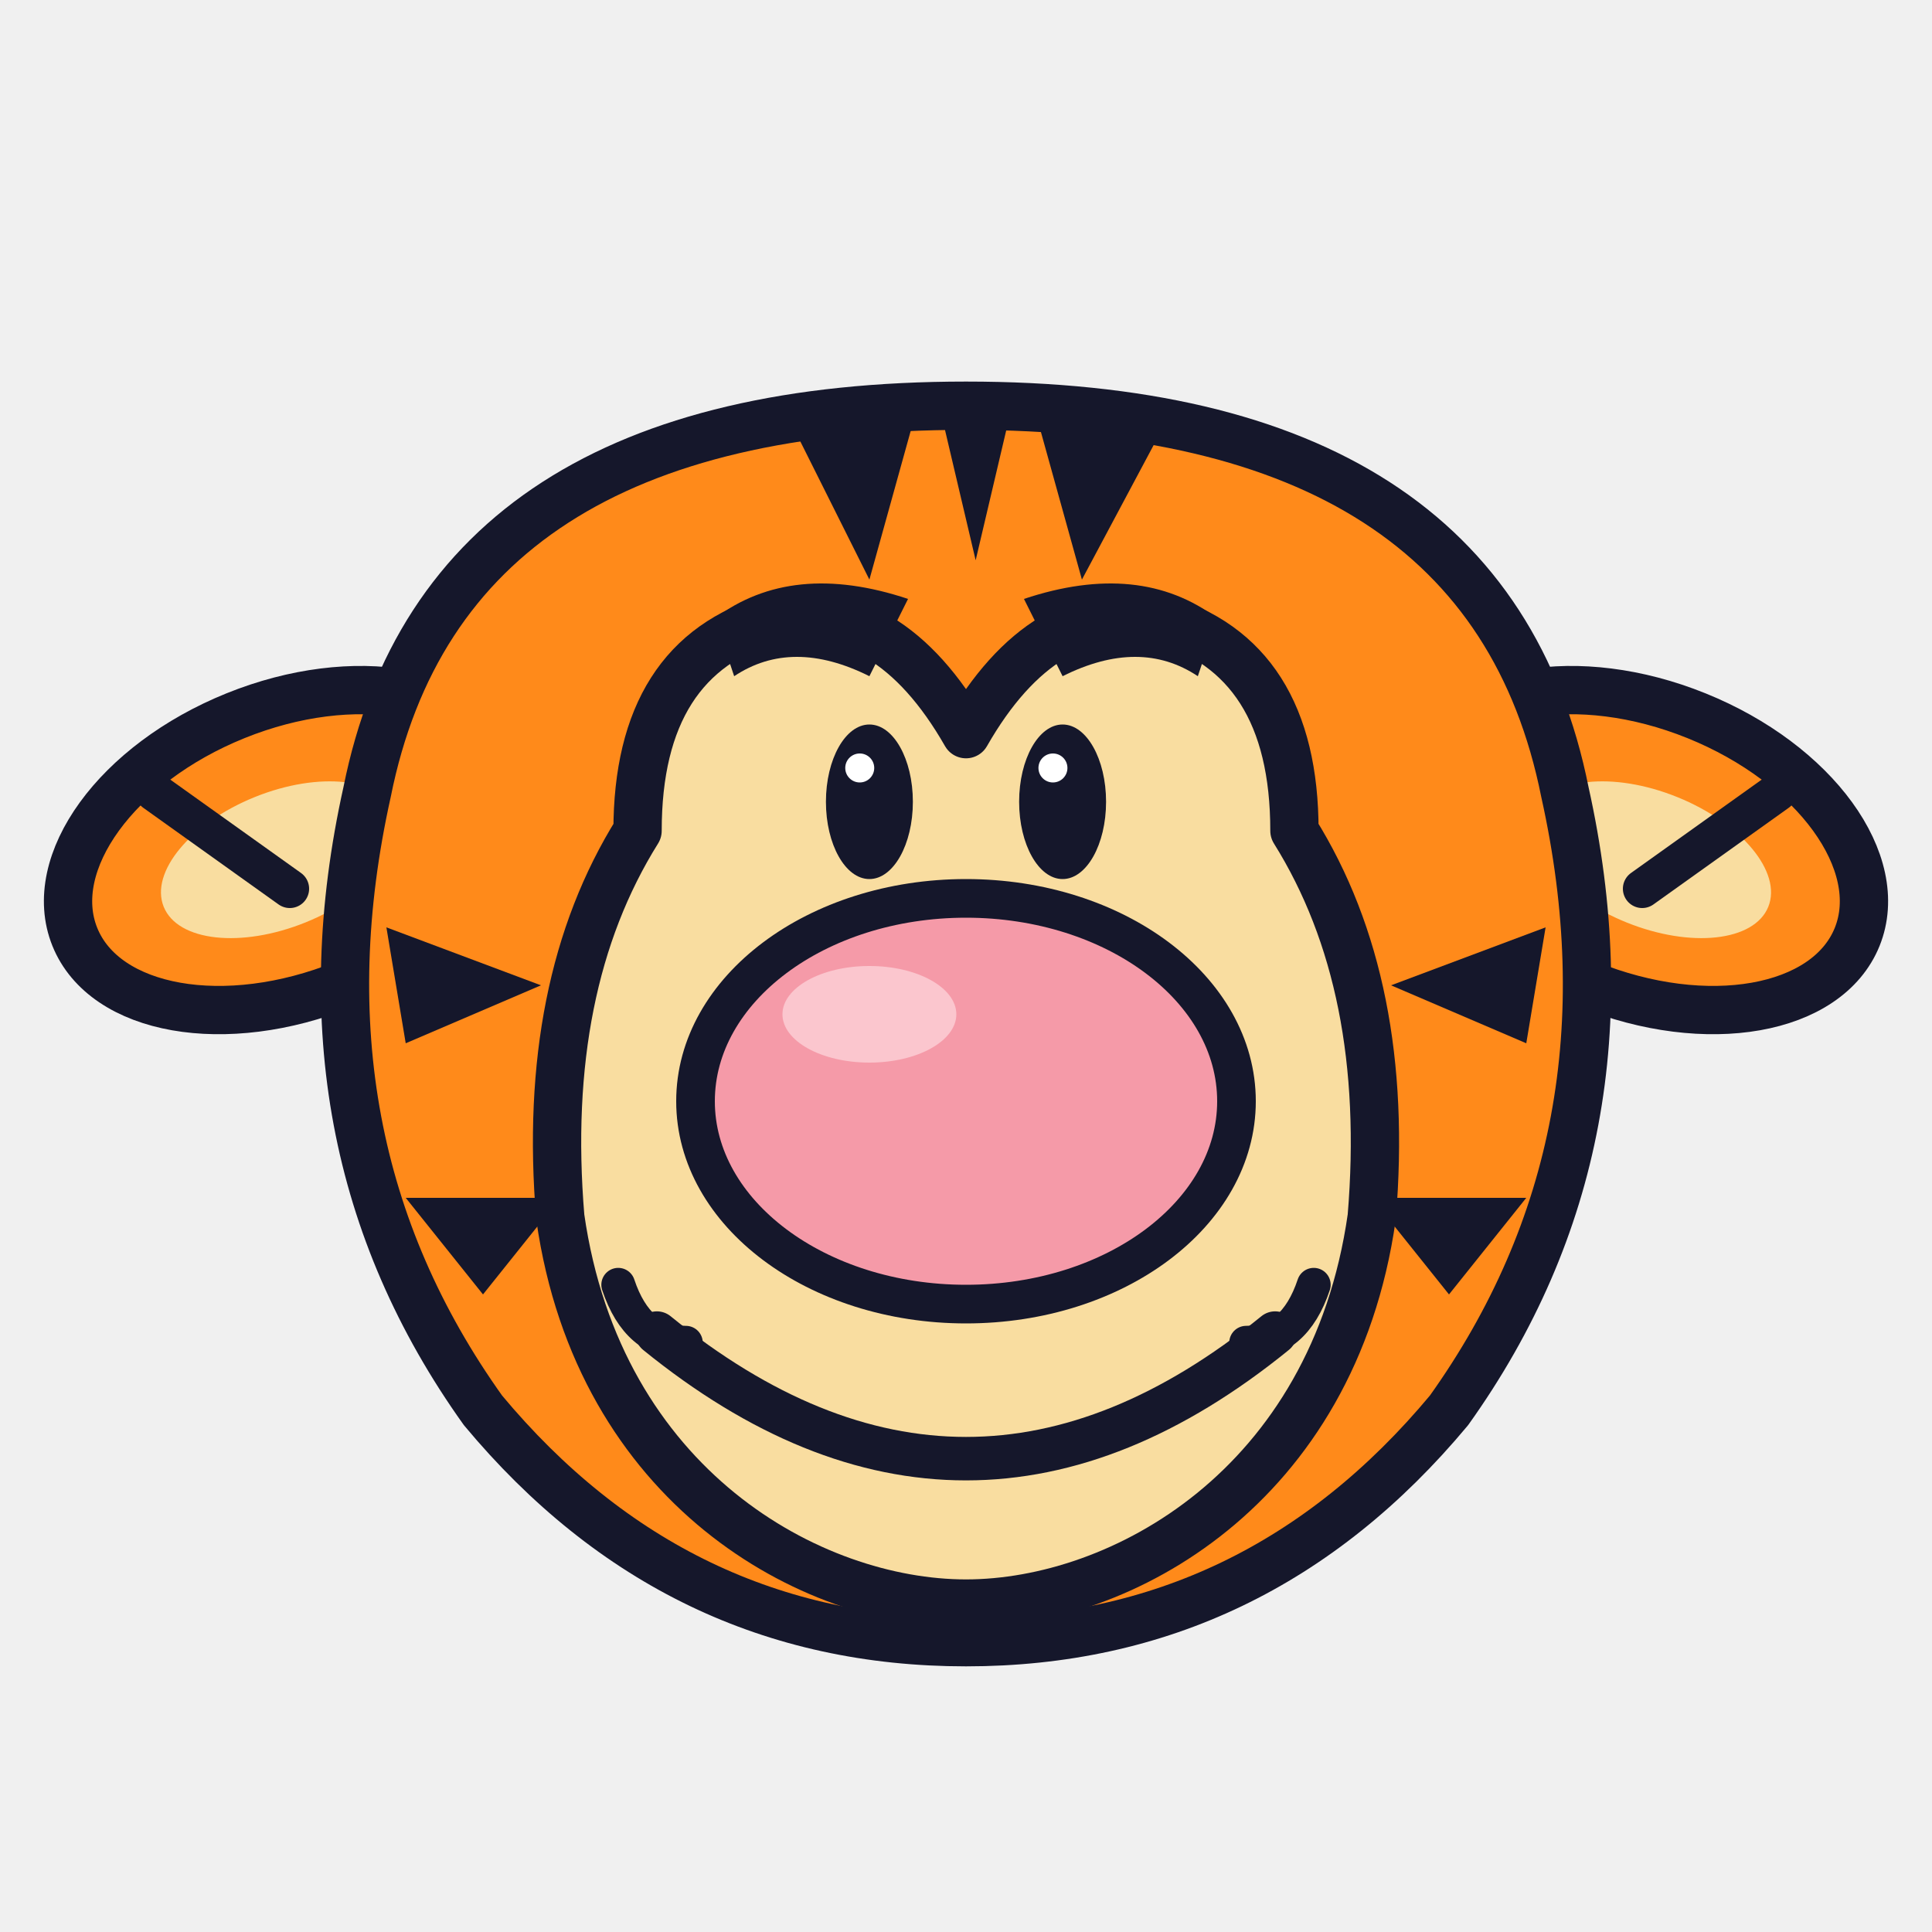
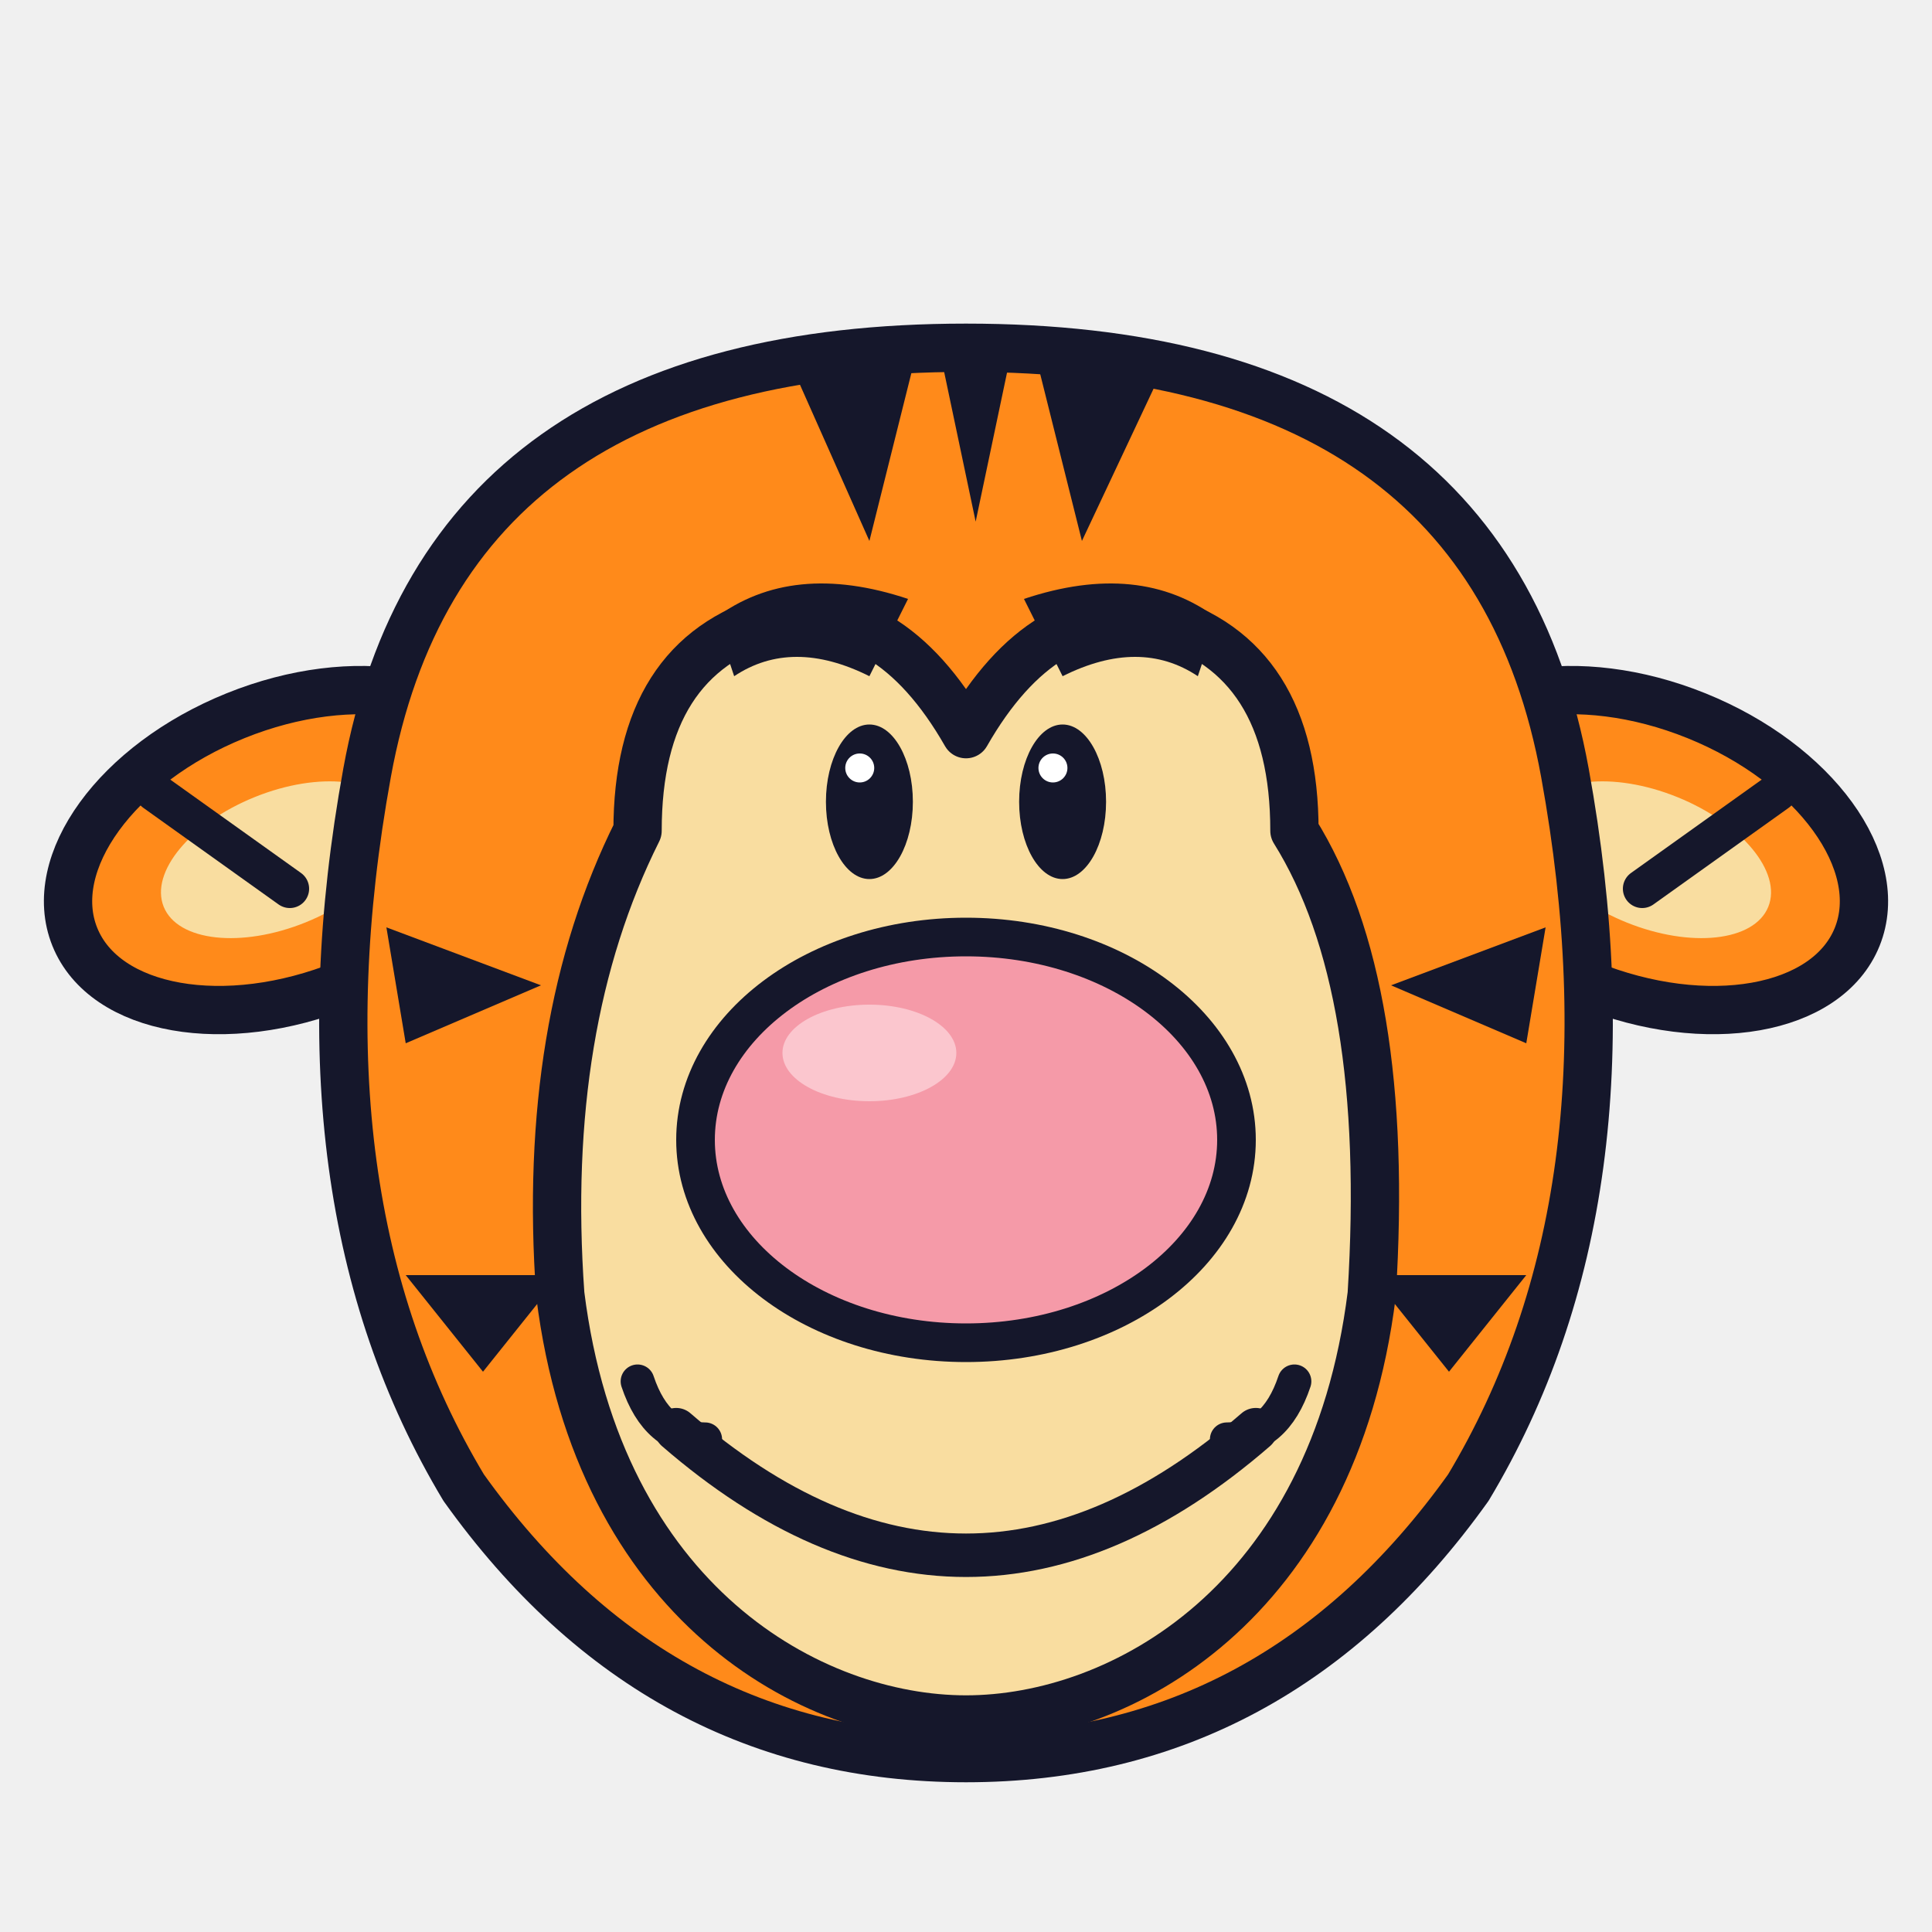
<svg xmlns="http://www.w3.org/2000/svg" viewBox="0 0 200 200" role="img" aria-label="Tigger">
  <ellipse cx="30" cy="88" rx="24" ry="15" transform="rotate(-22 30 88)" fill="#FF8A1A" stroke="#15172B" stroke-width="5" stroke-linejoin="round" stroke-linecap="round" />
  <ellipse cx="170" cy="88" rx="24" ry="15" transform="rotate(22 170 88)" fill="#FF8A1A" stroke="#15172B" stroke-width="5" stroke-linejoin="round" stroke-linecap="round" />
  <ellipse cx="29" cy="89" rx="13" ry="7" transform="rotate(-22 29 89)" fill="#F9DDA0" />
  <ellipse cx="171" cy="89" rx="13" ry="7" transform="rotate(22 171 89)" fill="#F9DDA0" />
-   <path d="M100 42 Q154 42 162 82 Q170 118 150 146 Q130 170 100 170 Q70 170 50 146 Q30 118 38 82 Q46 42 100 42Z" fill="#FF8A1A" stroke="#15172B" stroke-width="5" stroke-linejoin="round" stroke-linecap="round" />
-   <path d="M82 44 L90 60 L95 42Z M97 41 L101 58 L105 41Z M107 42 L112 60 L120 45Z" fill="#15172B" />
+   <path d="M100 36 Q154 36 162 80 Q170 124 152 154 Q132 182 100 182 Q68 182 48 154 Q30 124 38 80 Q46 36 100 36Z" fill="#FF8A1A" stroke="#15172B" stroke-width="5" stroke-linejoin="round" stroke-linecap="round" />
+   <path d="M82 38 L90 56 L95 36Z M97 35 L101 54 L105 35Z M107 36 L112 56 L120 39Z" fill="#15172B" />
  <path d="M16 82 L30 92 M184 82 L170 92" fill="none" stroke="#15172B" stroke-linecap="round" stroke-linejoin="round" stroke-width="4" />
-   <path d="M40 96 L56 102 L42 108Z M160 96 L144 102 L158 108Z M42 124 L58 124 L50 134Z M158 124 L142 124 L150 134Z" fill="#15172B" />
-   <path d="M100 76 Q92 62 80 64 Q66 68 66 86 Q56 102 58 126 C62 154 84 166 100 166 C116 166 138 154 142 126 Q144 102 134 86 Q134 68 120 64 Q108 62 100 76Z" fill="#F9DDA0" stroke="#15172B" stroke-width="5" stroke-linejoin="round" stroke-linecap="round" />
+   <path d="M40 96 L56 102 L42 108Z M160 96 L144 102 L158 108Z M42 132 L58 132 L50 142Z M158 132 L142 132 L150 142Z" fill="#15172B" />
+   <path d="M100 76 Q92 62 80 64 Q66 68 66 86 Q56 106 58 134 C62 166 84 178 100 178 C116 178 138 166 142 134 Q144 102 134 86 Q134 68 120 64 Q108 62 100 76Z" fill="#F9DDA0" stroke="#15172B" stroke-width="5" stroke-linejoin="round" stroke-linecap="round" />
  <path d="M74 64 Q82 58 94 62 L90 70 Q82 66 76 70Z M126 64 Q118 58 106 62 L110 70 Q118 66 124 70Z" fill="#15172B" />
  <ellipse cx="90" cy="83" rx="4.5" ry="8" fill="#15172B" />
  <ellipse cx="110" cy="83" rx="4.5" ry="8" fill="#15172B" />
  <circle cx="89" cy="79.5" r="1.5" fill="#fff" />
  <circle cx="109" cy="79.5" r="1.5" fill="#fff" />
-   <ellipse cx="100" cy="114" rx="28" ry="21" fill="#F59AA8" stroke="#15172B" stroke-width="4" stroke-linejoin="round" stroke-linecap="round" />
-   <ellipse cx="90" cy="105" rx="9" ry="5" fill="#FBC6CE" />
-   <path d="M68 138 Q100 164 132 138" fill="none" stroke="#15172B" stroke-linecap="round" stroke-linejoin="round" stroke-width="4.5" />
-   <path d="M64 133 q2 6 7 6 M136 133 q-2 6 -7 6" fill="none" stroke="#15172B" stroke-linecap="round" stroke-linejoin="round" stroke-width="3.5" />
+   <ellipse cx="100" cy="118" rx="28" ry="21" fill="#F59AA8" stroke="#15172B" stroke-width="4" stroke-linejoin="round" stroke-linecap="round" />
+   <ellipse cx="90" cy="109" rx="9" ry="5" fill="#FBC6CE" />
+   <path d="M70 148 Q100 174 130 148" fill="none" stroke="#15172B" stroke-linecap="round" stroke-linejoin="round" stroke-width="4.5" />
+   <path d="M66 143 q2 6 7 6 M134 143 q-2 6 -7 6" fill="none" stroke="#15172B" stroke-linecap="round" stroke-linejoin="round" stroke-width="3.5" />
</svg>
